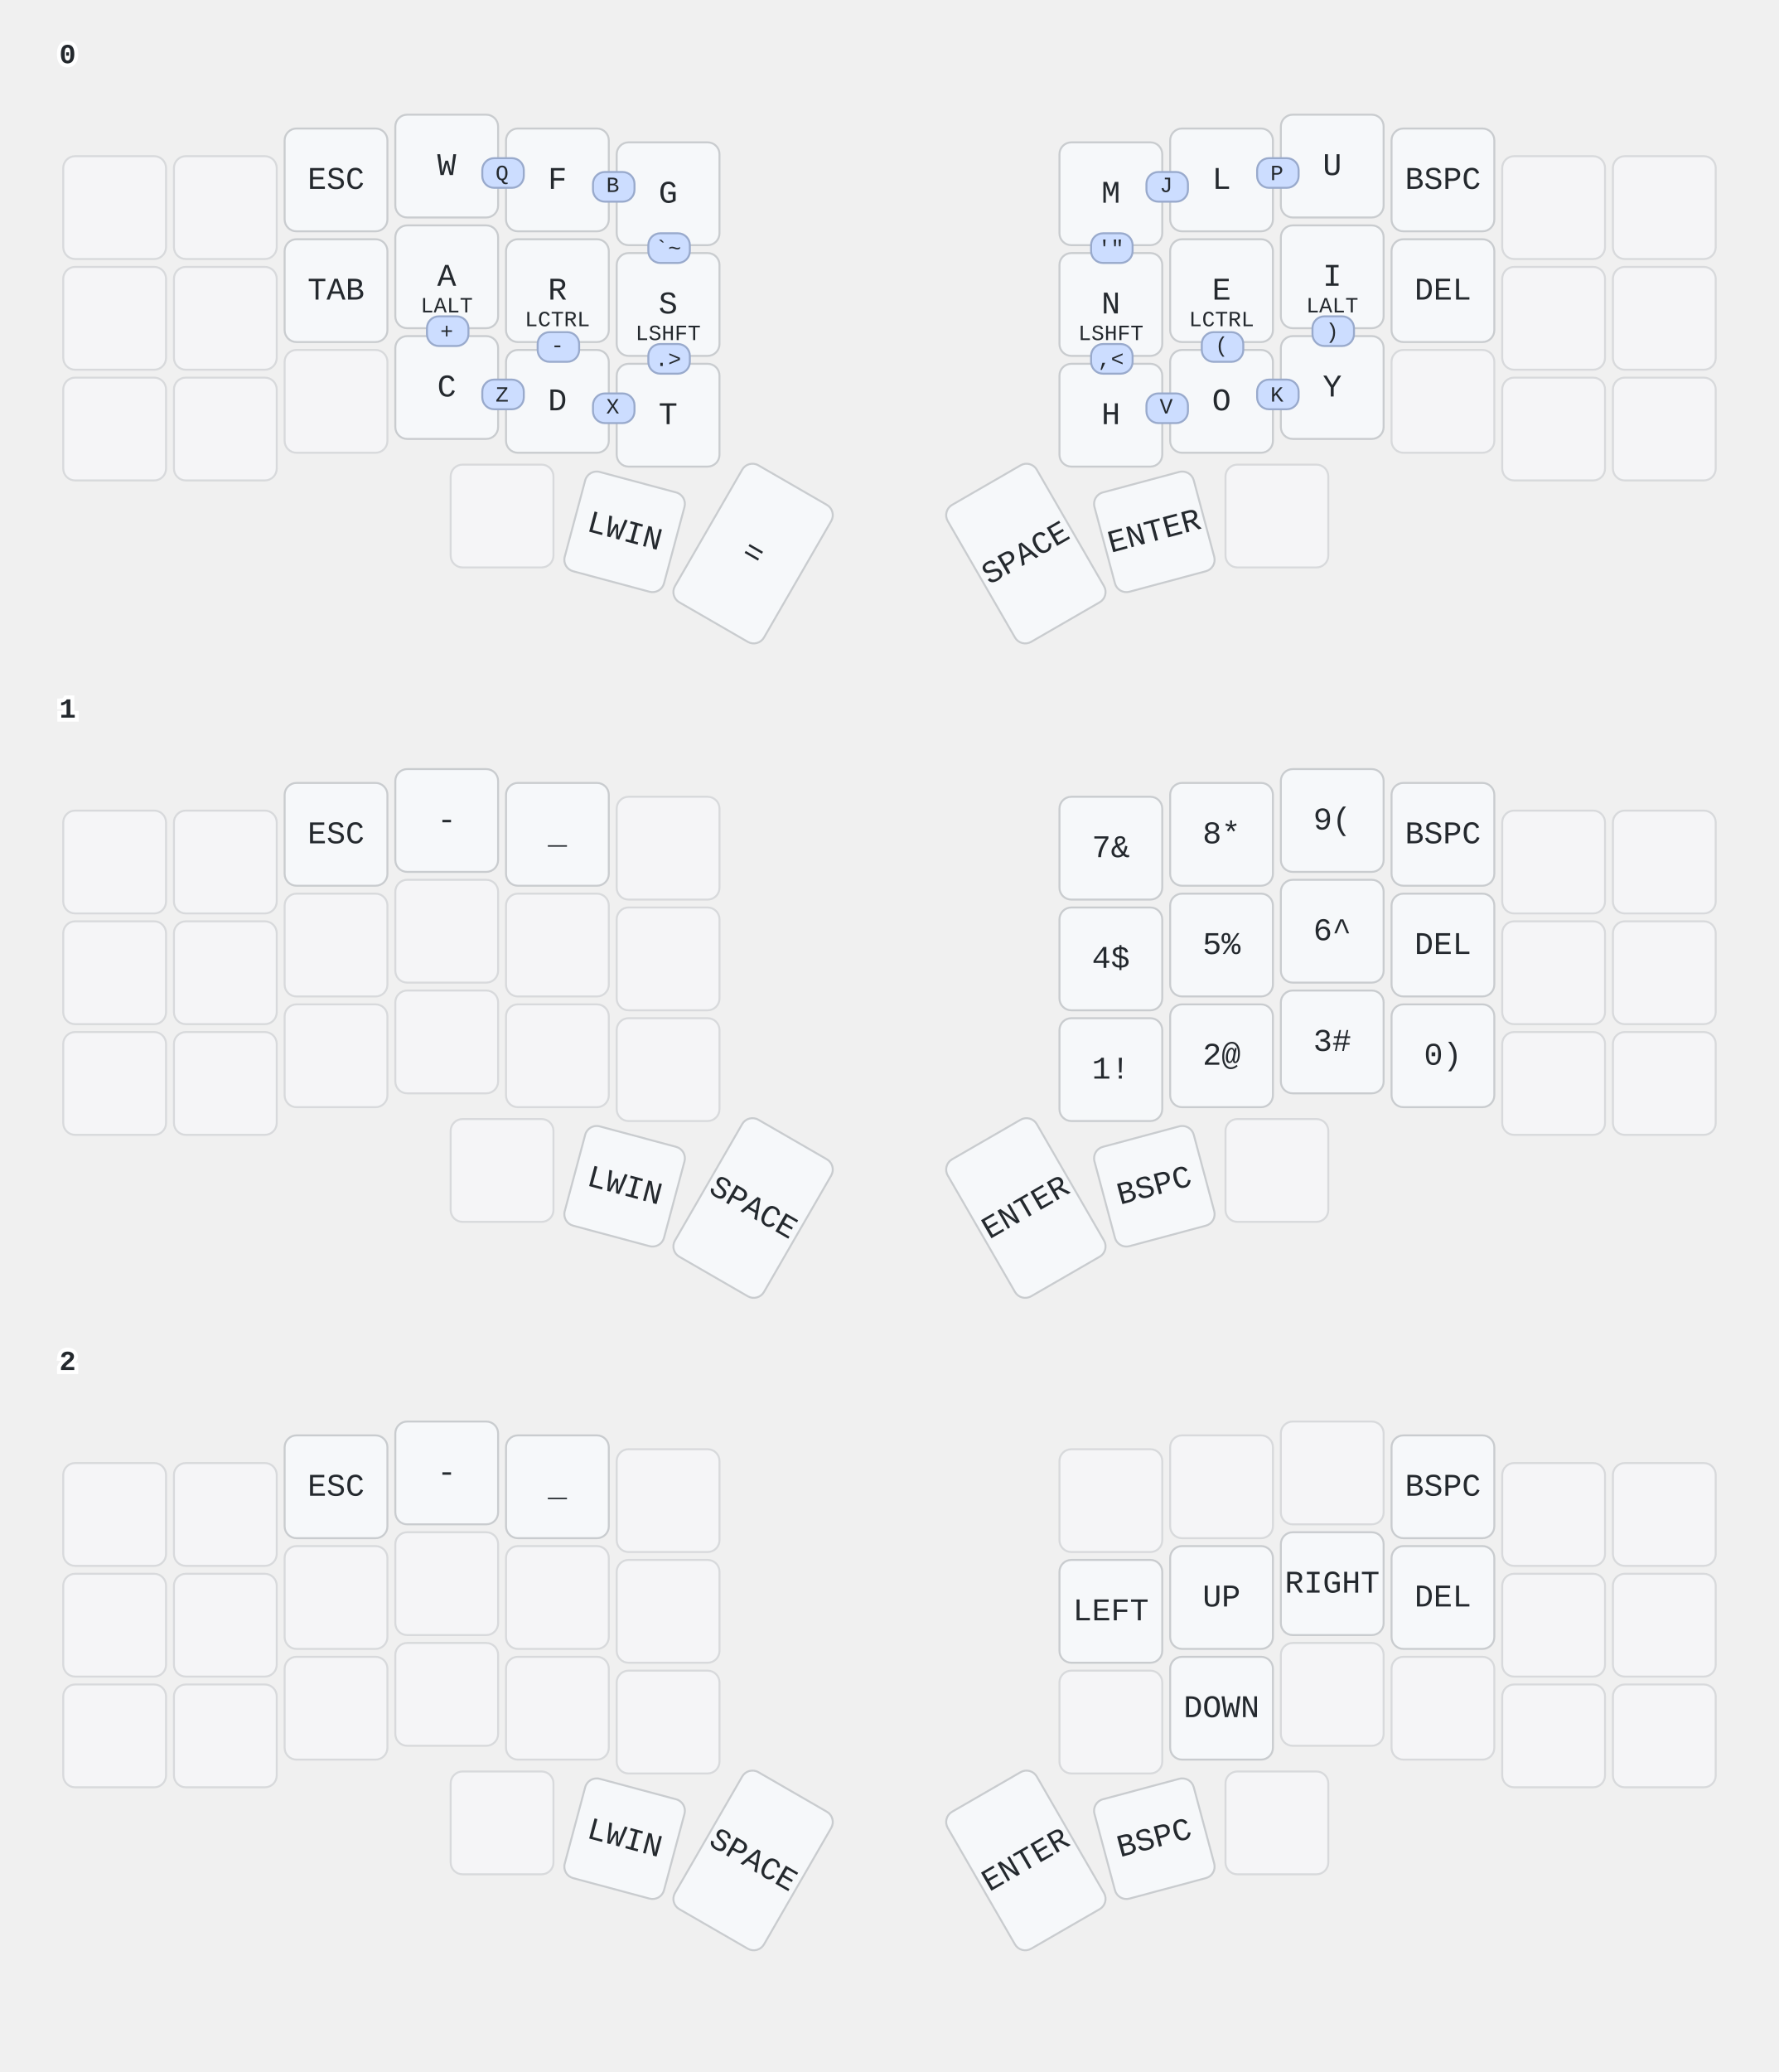
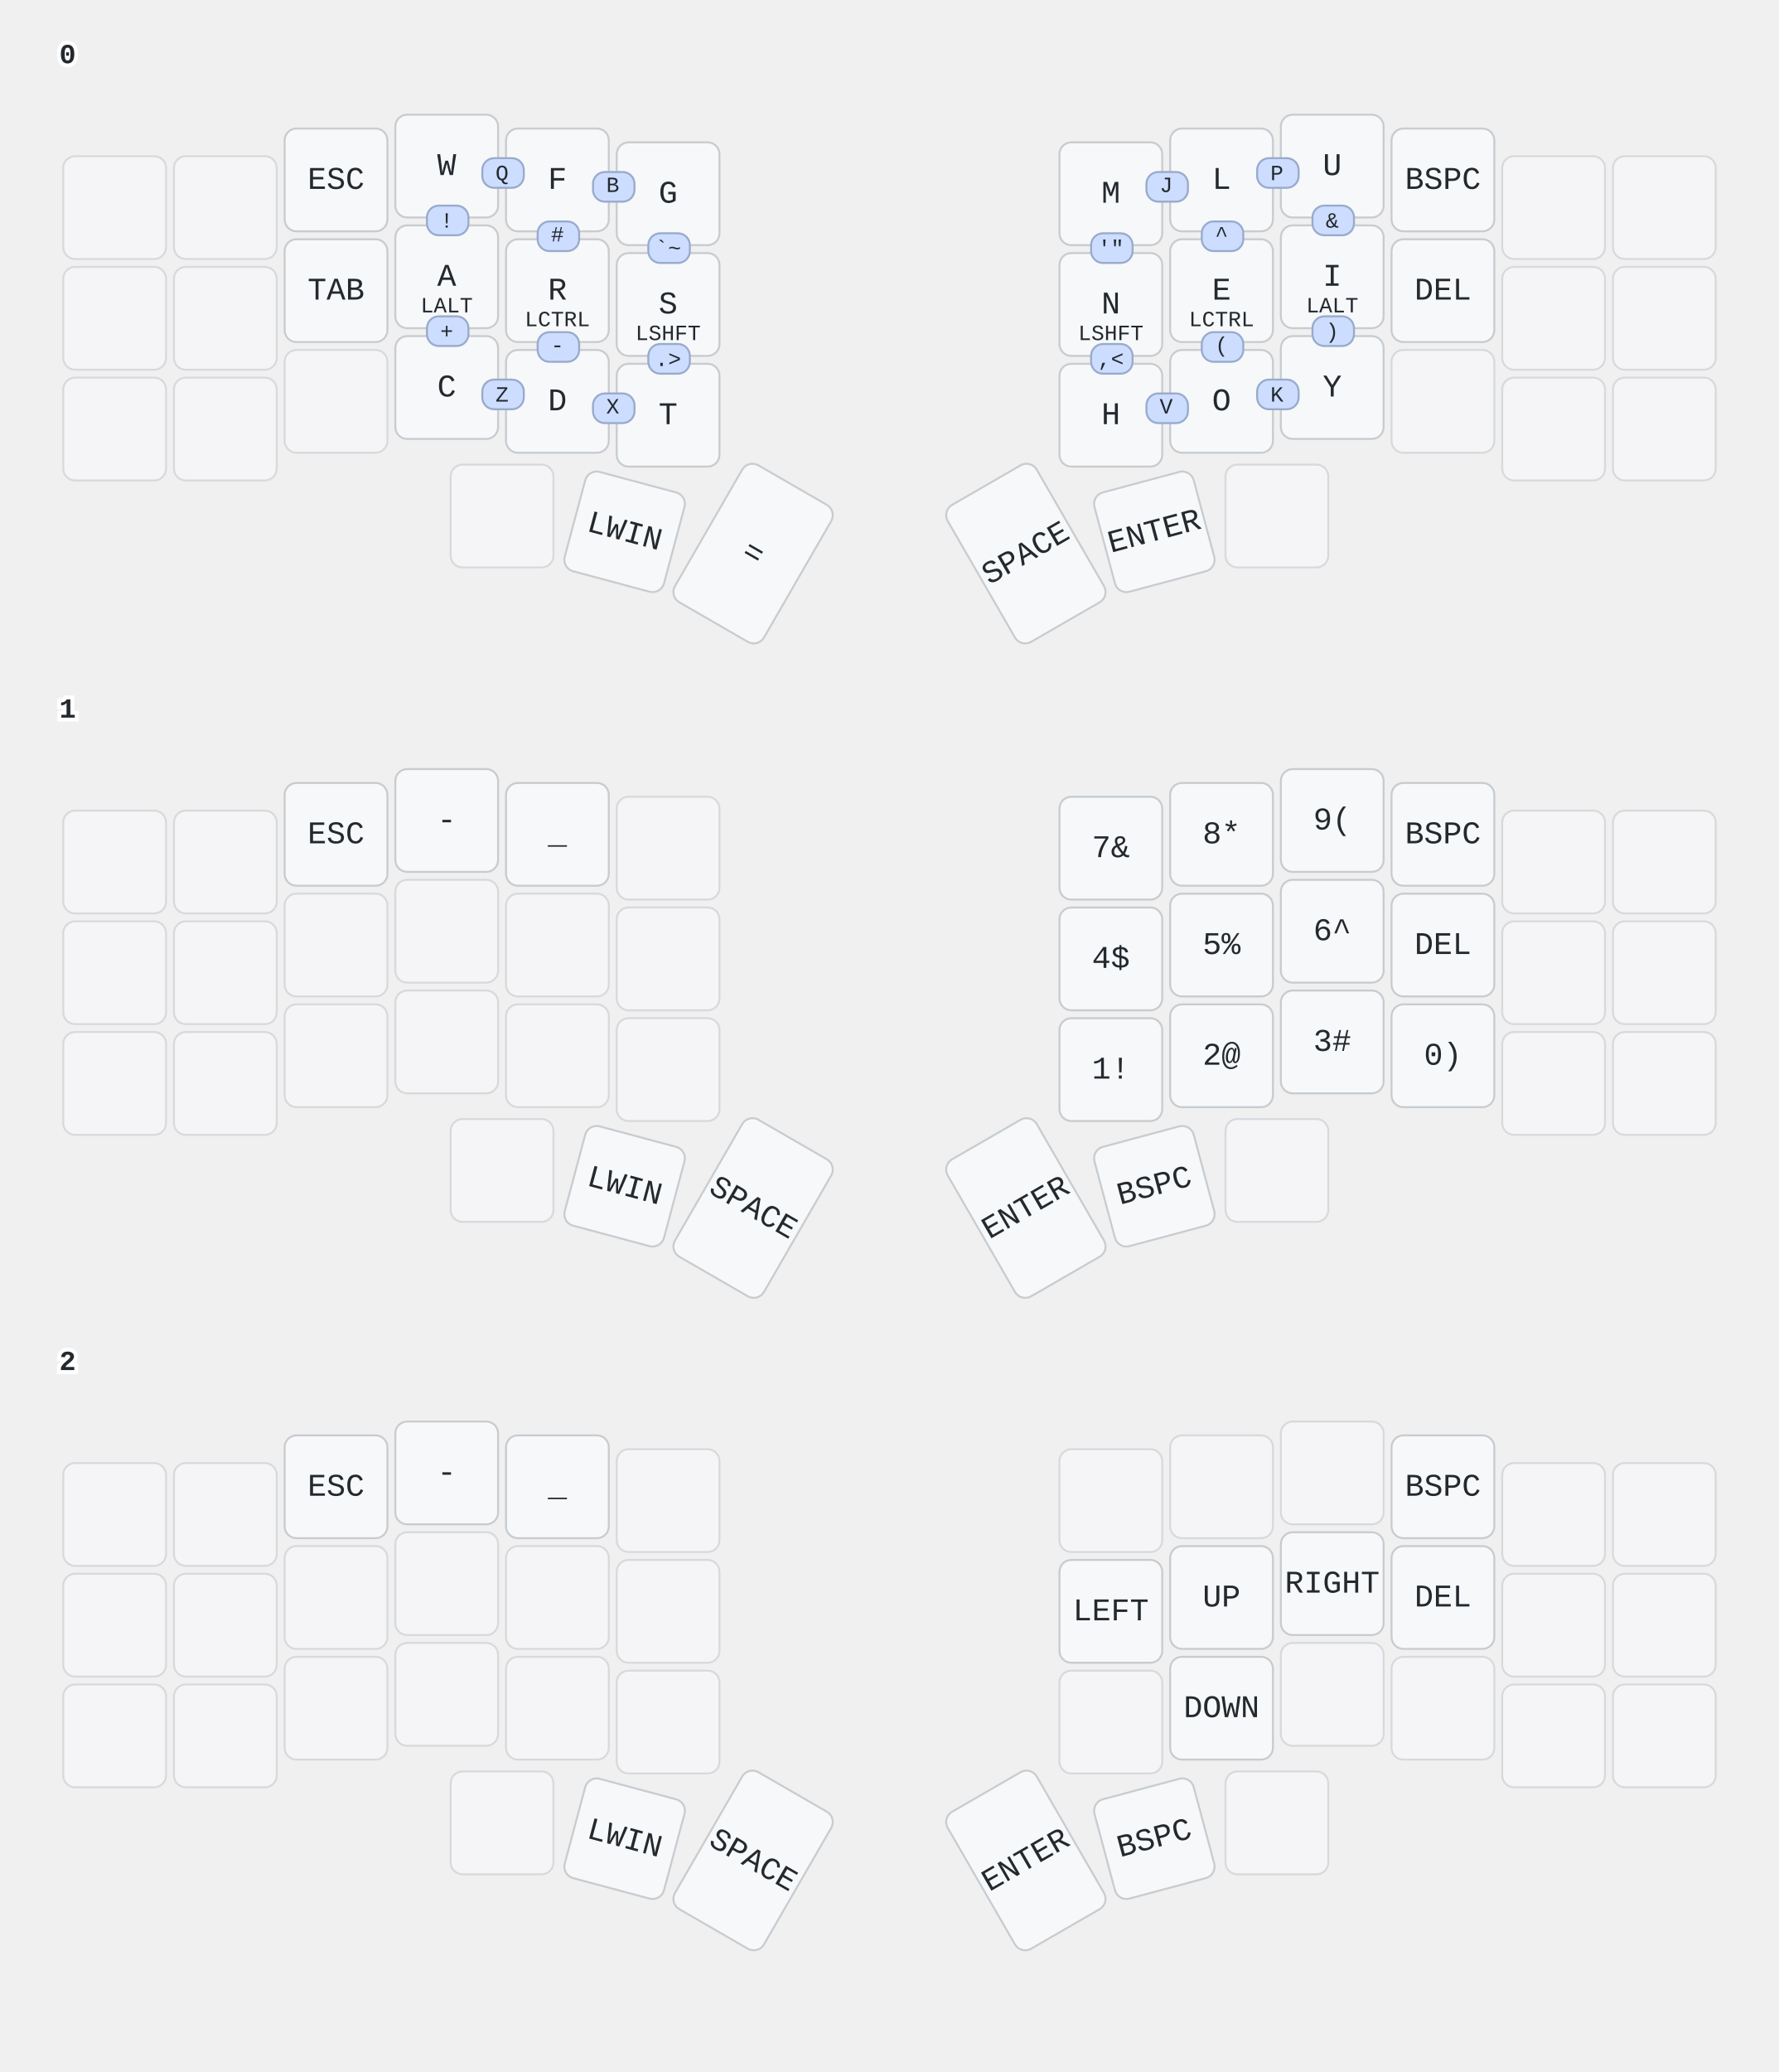
<svg xmlns="http://www.w3.org/2000/svg" xmlns:xlink="http://www.w3.org/1999/xlink" width="900" height="1048" viewBox="0 0 900 1048" class="keymap">
  <defs>/* start glyphs */
<svg id="mdi:chevron-down">
      <svg id="mdi-chevron-down" viewBox="0 0 24 24">
        <path d="M7.41,8.58L12,13.17L16.59,8.58L18,10L12,16L6,10L7.41,8.58Z" />
      </svg>
    </svg>
    <svg id="mdi:chevron-left">
      <svg id="mdi-chevron-left" viewBox="0 0 24 24">
        <path d="M15.41,16.58L10.83,12L15.41,7.41L14,6L8,12L14,18L15.41,16.58Z" />
      </svg>
    </svg>
    <svg id="mdi:chevron-right">
      <svg id="mdi-chevron-right" viewBox="0 0 24 24">
        <path d="M8.59,16.58L13.17,12L8.59,7.41L10,6L16,12L10,18L8.59,16.58Z" />
      </svg>
    </svg>
    <svg id="mdi:chevron-up">
      <svg id="mdi-chevron-up" viewBox="0 0 24 24">
        <path d="M7.41,15.41L12,10.83L16.59,15.41L18,14L12,8L6,14L7.41,15.41Z" />
      </svg>
    </svg>
  </defs>/* end glyphs */
<style>/* inherit to force styles through use tags */
svg path {
    fill: inherit;
}

/* font and background color specifications */
svg.keymap {
    font-family: SFMono-Regular,Consolas,Liberation Mono,Menlo,monospace;
    font-size: 14px;
    font-kerning: normal;
    text-rendering: optimizeLegibility;
    fill: #24292e;
}

/* default key styling */
rect.key {
    fill: #f6f8fa;
}

rect.key, rect.combo {
    stroke: #c9cccf;
    stroke-width: 1;
}

/* default key side styling, only used is draw_key_sides is set */
rect.side {
    filter: brightness(90%);
}

/* color accent for combo boxes */
rect.combo, rect.combo-separate {
    fill: #cdf;
}

/* color accent for held keys */
rect.held, rect.combo.held {
    fill: #fdd;
}

/* color accent for ghost (optional) keys */
rect.ghost, rect.combo.ghost {
    stroke-dasharray: 4, 4;
    stroke-width: 2;
}

text {
    text-anchor: middle;
    dominant-baseline: middle;
}

/* styling for layer labels */
text.label {
    font-weight: bold;
    text-anchor: start;
    stroke: white;
    stroke-width: 4;
    paint-order: stroke;
}

/* styling for optional footer */
text.footer {
    text-anchor: end;
    dominant-baseline: auto;
    stroke: white;
    stroke-width: 4;
    paint-order: stroke;
}

/* styling for combo tap, and key hold/shifted label text */
text.combo, text.hold, text.shifted {
    font-size: 11px;
}

text.hold {
    text-anchor: middle;
    dominant-baseline: auto;
}

text.shifted {
    text-anchor: middle;
    dominant-baseline: hanging;
}

text.layer-activator {
    text-decoration: underline;
}

/* styling for hold/shifted label text in combo box */
text.combo.hold, text.combo.shifted {
    font-size: 8px;
}

/* lighter symbol for transparent keys */
text.trans {
    fill: #7b7e81;
}

/* styling for combo dendrons */
path.combo {
    stroke-width: 1;
    stroke: gray;
    fill: none;
}

/* Start Tabler Icons Cleanup */
/* cannot use height/width with glyphs */
.icon-tabler &gt; path {
    fill: inherit;
    stroke: inherit;
    stroke-width: 2;
}
/* hide tabler's default box */
.icon-tabler &gt; path[stroke="none"][fill="none"] {
    visibility: hidden;
}
/* End Tabler Icons Cleanup */

.none, .trans, .ghost {
  opacity: 0.8;
}

/* color accent for combo boxes */
rect.combo, rect.combo-separate {
    fill: #CCDDFF;
    stroke: #99AACC;
}

/* rect.held, rect.combo.held { */
.held {
  opacity: 1.0;
  filter: drop-shadow(0px 0px 6px #4FC0D0);  /* #7979EC); */
}

text.key.tap {
  font-size: 16px;
  /* font-weight: 900; */
}

text.hold, text.shifted {
  /* font-size: 9px; */
  font-weight: normal;
}

text.combo {
  /* font-size: 11px; */
  /* font-weight: bold;j */
}
</style>
  <g transform="translate(30, 0)" class="layer-0">
    <text x="0" y="28" class="label" id="x_x">0</text>
    <g transform="translate(0, 56)">
      <g transform="translate(28, 49)" class="key none keypos-0">
        <rect rx="6" ry="6" x="-26" y="-26" width="52" height="52" class="key none" />
      </g>
      <g transform="translate(84, 49)" class="key none keypos-1">
        <rect rx="6" ry="6" x="-26" y="-26" width="52" height="52" class="key none" />
      </g>
      <g transform="translate(140, 35)" class="key keypos-2">
        <rect rx="6" ry="6" x="-26" y="-26" width="52" height="52" class="key" />
        <text x="0" y="0" class="key tap">ESC</text>
      </g>
      <g transform="translate(196, 28)" class="key keypos-3">
        <rect rx="6" ry="6" x="-26" y="-26" width="52" height="52" class="key" />
        <text x="0" y="0" class="key tap">W</text>
      </g>
      <g transform="translate(252, 35)" class="key keypos-4">
        <rect rx="6" ry="6" x="-26" y="-26" width="52" height="52" class="key" />
        <text x="0" y="0" class="key tap">F</text>
      </g>
      <g transform="translate(308, 42)" class="key keypos-5">
        <rect rx="6" ry="6" x="-26" y="-26" width="52" height="52" class="key" />
        <text x="0" y="0" class="key tap">G</text>
      </g>
      <g transform="translate(532, 42)" class="key keypos-6">
        <rect rx="6" ry="6" x="-26" y="-26" width="52" height="52" class="key" />
        <text x="0" y="0" class="key tap">M</text>
      </g>
      <g transform="translate(588, 35)" class="key keypos-7">
        <rect rx="6" ry="6" x="-26" y="-26" width="52" height="52" class="key" />
        <text x="0" y="0" class="key tap">L</text>
      </g>
      <g transform="translate(644, 28)" class="key keypos-8">
        <rect rx="6" ry="6" x="-26" y="-26" width="52" height="52" class="key" />
        <text x="0" y="0" class="key tap">U</text>
      </g>
      <g transform="translate(700, 35)" class="key keypos-9">
        <rect rx="6" ry="6" x="-26" y="-26" width="52" height="52" class="key" />
        <text x="0" y="0" class="key tap">BSPC</text>
      </g>
      <g transform="translate(756, 49)" class="key none keypos-10">
        <rect rx="6" ry="6" x="-26" y="-26" width="52" height="52" class="key none" />
      </g>
      <g transform="translate(812, 49)" class="key none keypos-11">
        <rect rx="6" ry="6" x="-26" y="-26" width="52" height="52" class="key none" />
      </g>
      <g transform="translate(28, 105)" class="key none keypos-12">
        <rect rx="6" ry="6" x="-26" y="-26" width="52" height="52" class="key none" />
      </g>
      <g transform="translate(84, 105)" class="key none keypos-13">
        <rect rx="6" ry="6" x="-26" y="-26" width="52" height="52" class="key none" />
      </g>
      <g transform="translate(140, 91)" class="key keypos-14">
        <rect rx="6" ry="6" x="-26" y="-26" width="52" height="52" class="key" />
        <text x="0" y="0" class="key tap">TAB</text>
      </g>
      <g transform="translate(196, 84)" class="key keypos-15">
        <rect rx="6" ry="6" x="-26" y="-26" width="52" height="52" class="key" />
        <text x="0" y="0" class="key tap">A</text>
        <text x="0" y="18" class="key hold">LALT</text>
      </g>
      <g transform="translate(252, 91)" class="key keypos-16">
        <rect rx="6" ry="6" x="-26" y="-26" width="52" height="52" class="key" />
        <text x="0" y="0" class="key tap">R</text>
        <text x="0" y="18" class="key hold">LCTRL</text>
      </g>
      <g transform="translate(308, 98)" class="key keypos-17">
        <rect rx="6" ry="6" x="-26" y="-26" width="52" height="52" class="key" />
        <text x="0" y="0" class="key tap">S</text>
        <text x="0" y="18" class="key hold">LSHFT</text>
      </g>
      <g transform="translate(532, 98)" class="key keypos-18">
        <rect rx="6" ry="6" x="-26" y="-26" width="52" height="52" class="key" />
        <text x="0" y="0" class="key tap">N</text>
        <text x="0" y="18" class="key hold">LSHFT</text>
      </g>
      <g transform="translate(588, 91)" class="key keypos-19">
        <rect rx="6" ry="6" x="-26" y="-26" width="52" height="52" class="key" />
        <text x="0" y="0" class="key tap">E</text>
        <text x="0" y="18" class="key hold">LCTRL</text>
      </g>
      <g transform="translate(644, 84)" class="key keypos-20">
        <rect rx="6" ry="6" x="-26" y="-26" width="52" height="52" class="key" />
        <text x="0" y="0" class="key tap">I</text>
        <text x="0" y="18" class="key hold">LALT</text>
      </g>
      <g transform="translate(700, 91)" class="key keypos-21">
        <rect rx="6" ry="6" x="-26" y="-26" width="52" height="52" class="key" />
        <text x="0" y="0" class="key tap">DEL</text>
      </g>
      <g transform="translate(756, 105)" class="key none keypos-22">
        <rect rx="6" ry="6" x="-26" y="-26" width="52" height="52" class="key none" />
      </g>
      <g transform="translate(812, 105)" class="key none keypos-23">
        <rect rx="6" ry="6" x="-26" y="-26" width="52" height="52" class="key none" />
      </g>
      <g transform="translate(28, 161)" class="key none keypos-24">
        <rect rx="6" ry="6" x="-26" y="-26" width="52" height="52" class="key none" />
      </g>
      <g transform="translate(84, 161)" class="key none keypos-25">
        <rect rx="6" ry="6" x="-26" y="-26" width="52" height="52" class="key none" />
      </g>
      <g transform="translate(140, 147)" class="key none keypos-26">
        <rect rx="6" ry="6" x="-26" y="-26" width="52" height="52" class="key none" />
      </g>
      <g transform="translate(196, 140)" class="key keypos-27">
        <rect rx="6" ry="6" x="-26" y="-26" width="52" height="52" class="key" />
        <text x="0" y="0" class="key tap">C</text>
      </g>
      <g transform="translate(252, 147)" class="key keypos-28">
        <rect rx="6" ry="6" x="-26" y="-26" width="52" height="52" class="key" />
        <text x="0" y="0" class="key tap">D</text>
      </g>
      <g transform="translate(308, 154)" class="key keypos-29">
        <rect rx="6" ry="6" x="-26" y="-26" width="52" height="52" class="key" />
        <text x="0" y="0" class="key tap">T</text>
      </g>
      <g transform="translate(532, 154)" class="key keypos-30">
        <rect rx="6" ry="6" x="-26" y="-26" width="52" height="52" class="key" />
        <text x="0" y="0" class="key tap">H</text>
      </g>
      <g transform="translate(588, 147)" class="key keypos-31">
        <rect rx="6" ry="6" x="-26" y="-26" width="52" height="52" class="key" />
        <text x="0" y="0" class="key tap">O</text>
      </g>
      <g transform="translate(644, 140)" class="key keypos-32">
        <rect rx="6" ry="6" x="-26" y="-26" width="52" height="52" class="key" />
        <text x="0" y="0" class="key tap">Y</text>
      </g>
      <g transform="translate(700, 147)" class="key none keypos-33">
        <rect rx="6" ry="6" x="-26" y="-26" width="52" height="52" class="key none" />
      </g>
      <g transform="translate(756, 161)" class="key none keypos-34">
        <rect rx="6" ry="6" x="-26" y="-26" width="52" height="52" class="key none" />
      </g>
      <g transform="translate(812, 161)" class="key none keypos-35">
        <rect rx="6" ry="6" x="-26" y="-26" width="52" height="52" class="key none" />
      </g>
      <g transform="translate(224, 205)" class="key none keypos-36">
        <rect rx="6" ry="6" x="-26" y="-26" width="52" height="52" class="key none" />
      </g>
      <g transform="translate(286, 213) rotate(15.0)" class="key keypos-37">
        <rect rx="6" ry="6" x="-26" y="-26" width="52" height="52" class="key" />
        <text x="0" y="0" class="key tap">LWIN</text>
      </g>
      <g transform="translate(351, 224) rotate(30.0)" class="key keypos-38">
        <rect rx="6" ry="6" x="-26" y="-40" width="52" height="80" class="key" />
        <text x="0" y="0" class="key tap">=</text>
      </g>
      <g transform="translate(489, 224) rotate(-30.0)" class="key keypos-39">
        <rect rx="6" ry="6" x="-26" y="-40" width="52" height="80" class="key" />
        <text x="0" y="0" class="key tap">SPACE</text>
      </g>
      <g transform="translate(554, 213) rotate(-15.0)" class="key keypos-40">
        <rect rx="6" ry="6" x="-26" y="-26" width="52" height="52" class="key" />
        <text x="0" y="0" class="key tap">ENTER</text>
      </g>
      <g transform="translate(616, 205)" class="key none keypos-41">
        <rect rx="6" ry="6" x="-26" y="-26" width="52" height="52" class="key none" />
      </g>
      <g class="combo combopos-0">
        <rect rx="6" ry="6" x="214" y="24" width="21" height="15" class="combo" />
        <text x="224" y="32" class="combo tap">Q</text>
      </g>
      <g class="combo combopos-1">
        <rect rx="6" ry="6" x="270" y="31" width="21" height="15" class="combo" />
        <text x="280" y="38" class="combo tap">B</text>
      </g>
      <g class="combo combopos-2">
        <rect rx="6" ry="6" x="214" y="136" width="21" height="15" class="combo" />
        <text x="224" y="144" class="combo tap">Z</text>
      </g>
      <g class="combo combopos-3">
        <rect rx="6" ry="6" x="270" y="143" width="21" height="15" class="combo" />
        <text x="280" y="150" class="combo tap">X</text>
      </g>
      <g class="combo combopos-4">
        <rect rx="6" ry="6" x="550" y="31" width="21" height="15" class="combo" />
        <text x="560" y="38" class="combo tap">J</text>
      </g>
      <g class="combo combopos-5">
        <rect rx="6" ry="6" x="606" y="24" width="21" height="15" class="combo" />
        <text x="616" y="32" class="combo tap">P</text>
      </g>
      <g class="combo combopos-6">
        <rect rx="6" ry="6" x="550" y="143" width="21" height="15" class="combo" />
        <text x="560" y="150" class="combo tap">V</text>
      </g>
      <g class="combo combopos-7">
        <rect rx="6" ry="6" x="606" y="136" width="21" height="15" class="combo" />
        <text x="616" y="144" class="combo tap">K</text>
      </g>
      <g class="combo combopos-8">
        <rect rx="6" ry="6" x="298" y="62" width="21" height="15" class="combo" />
        <text x="308" y="70" class="combo tap">`~</text>
      </g>
      <g class="combo combopos-9">
        <rect rx="6" ry="6" x="522" y="62" width="21" height="15" class="combo" />
        <text x="532" y="70" class="combo tap">'"</text>
      </g>
      <g class="combo combopos-10">
        <rect rx="6" ry="6" x="298" y="118" width="21" height="15" class="combo" />
        <text x="308" y="126" class="combo tap">.&gt;</text>
      </g>
      <g class="combo combopos-11">
        <rect rx="6" ry="6" x="522" y="118" width="21" height="15" class="combo" />
        <text x="532" y="126" class="combo tap">,&lt;</text>
      </g>
      <g class="combo combopos-12">
        <rect rx="6" ry="6" x="578" y="112" width="21" height="15" class="combo" />
        <text x="588" y="119" class="combo tap">(</text>
      </g>
      <g class="combo combopos-13">
        <rect rx="6" ry="6" x="634" y="104" width="21" height="15" class="combo" />
        <text x="644" y="112" class="combo tap">)</text>
      </g>
      <g class="combo combopos-14">
        <rect rx="6" ry="6" x="186" y="104" width="21" height="15" class="combo" />
        <text x="196" y="112" class="combo tap">+</text>
      </g>
      <g class="combo combopos-15">
        <rect rx="6" ry="6" x="242" y="112" width="21" height="15" class="combo" />
        <text x="252" y="119" class="combo tap">-</text>
      </g>
+       <g class="combo combopos-16">
+         <rect rx="6" ry="6" x="186" y="48" width="21" height="15" class="combo" />
+         <text x="196" y="56" class="combo tap">!</text>
+       </g>
+       <g class="combo combopos-17">
+         <rect rx="6" ry="6" x="242" y="56" width="21" height="15" class="combo" />
+         <text x="252" y="63" class="combo tap">#</text>
+       </g>
+       <g class="combo combopos-18">
+         <rect rx="6" ry="6" x="578" y="56" width="21" height="15" class="combo" />
+         <text x="588" y="63" class="combo tap">^</text>
+       </g>
+       <g class="combo combopos-19">
+         <rect rx="6" ry="6" x="634" y="48" width="21" height="15" class="combo" />
+         <text x="644" y="56" class="combo tap">&amp;</text>
+       </g>
    </g>
  </g>
  <g transform="translate(30, 331)" class="layer-1">
    <text x="0" y="28" class="label" id="x_x">1</text>
    <g transform="translate(0, 56)">
      <g transform="translate(28, 49)" class="key none keypos-0">
        <rect rx="6" ry="6" x="-26" y="-26" width="52" height="52" class="key none" />
      </g>
      <g transform="translate(84, 49)" class="key none keypos-1">
        <rect rx="6" ry="6" x="-26" y="-26" width="52" height="52" class="key none" />
      </g>
      <g transform="translate(140, 35)" class="key keypos-2">
        <rect rx="6" ry="6" x="-26" y="-26" width="52" height="52" class="key" />
        <text x="0" y="0" class="key tap">ESC</text>
      </g>
      <g transform="translate(196, 28)" class="key keypos-3">
        <rect rx="6" ry="6" x="-26" y="-26" width="52" height="52" class="key" />
        <text x="0" y="0" class="key tap">-</text>
      </g>
      <g transform="translate(252, 35)" class="key keypos-4">
        <rect rx="6" ry="6" x="-26" y="-26" width="52" height="52" class="key" />
        <text x="0" y="0" class="key tap">_</text>
      </g>
      <g transform="translate(308, 42)" class="key none keypos-5">
        <rect rx="6" ry="6" x="-26" y="-26" width="52" height="52" class="key none" />
      </g>
      <g transform="translate(532, 42)" class="key keypos-6">
        <rect rx="6" ry="6" x="-26" y="-26" width="52" height="52" class="key" />
        <text x="0" y="0" class="key tap">7&amp;</text>
      </g>
      <g transform="translate(588, 35)" class="key keypos-7">
        <rect rx="6" ry="6" x="-26" y="-26" width="52" height="52" class="key" />
        <text x="0" y="0" class="key tap">8*</text>
      </g>
      <g transform="translate(644, 28)" class="key keypos-8">
        <rect rx="6" ry="6" x="-26" y="-26" width="52" height="52" class="key" />
        <text x="0" y="0" class="key tap">9(</text>
      </g>
      <g transform="translate(700, 35)" class="key keypos-9">
        <rect rx="6" ry="6" x="-26" y="-26" width="52" height="52" class="key" />
        <text x="0" y="0" class="key tap">BSPC</text>
      </g>
      <g transform="translate(756, 49)" class="key none keypos-10">
        <rect rx="6" ry="6" x="-26" y="-26" width="52" height="52" class="key none" />
      </g>
      <g transform="translate(812, 49)" class="key none keypos-11">
        <rect rx="6" ry="6" x="-26" y="-26" width="52" height="52" class="key none" />
      </g>
      <g transform="translate(28, 105)" class="key none keypos-12">
        <rect rx="6" ry="6" x="-26" y="-26" width="52" height="52" class="key none" />
      </g>
      <g transform="translate(84, 105)" class="key none keypos-13">
        <rect rx="6" ry="6" x="-26" y="-26" width="52" height="52" class="key none" />
      </g>
      <g transform="translate(140, 91)" class="key none keypos-14">
        <rect rx="6" ry="6" x="-26" y="-26" width="52" height="52" class="key none" />
      </g>
      <g transform="translate(196, 84)" class="key none keypos-15">
        <rect rx="6" ry="6" x="-26" y="-26" width="52" height="52" class="key none" />
      </g>
      <g transform="translate(252, 91)" class="key none keypos-16">
        <rect rx="6" ry="6" x="-26" y="-26" width="52" height="52" class="key none" />
      </g>
      <g transform="translate(308, 98)" class="key none keypos-17">
        <rect rx="6" ry="6" x="-26" y="-26" width="52" height="52" class="key none" />
      </g>
      <g transform="translate(532, 98)" class="key keypos-18">
        <rect rx="6" ry="6" x="-26" y="-26" width="52" height="52" class="key" />
        <text x="0" y="0" class="key tap">4$</text>
      </g>
      <g transform="translate(588, 91)" class="key keypos-19">
        <rect rx="6" ry="6" x="-26" y="-26" width="52" height="52" class="key" />
        <text x="0" y="0" class="key tap">5%</text>
      </g>
      <g transform="translate(644, 84)" class="key keypos-20">
        <rect rx="6" ry="6" x="-26" y="-26" width="52" height="52" class="key" />
        <text x="0" y="0" class="key tap">6^</text>
      </g>
      <g transform="translate(700, 91)" class="key keypos-21">
        <rect rx="6" ry="6" x="-26" y="-26" width="52" height="52" class="key" />
        <text x="0" y="0" class="key tap">DEL</text>
      </g>
      <g transform="translate(756, 105)" class="key none keypos-22">
        <rect rx="6" ry="6" x="-26" y="-26" width="52" height="52" class="key none" />
      </g>
      <g transform="translate(812, 105)" class="key none keypos-23">
        <rect rx="6" ry="6" x="-26" y="-26" width="52" height="52" class="key none" />
      </g>
      <g transform="translate(28, 161)" class="key none keypos-24">
        <rect rx="6" ry="6" x="-26" y="-26" width="52" height="52" class="key none" />
      </g>
      <g transform="translate(84, 161)" class="key none keypos-25">
        <rect rx="6" ry="6" x="-26" y="-26" width="52" height="52" class="key none" />
      </g>
      <g transform="translate(140, 147)" class="key none keypos-26">
        <rect rx="6" ry="6" x="-26" y="-26" width="52" height="52" class="key none" />
      </g>
      <g transform="translate(196, 140)" class="key none keypos-27">
        <rect rx="6" ry="6" x="-26" y="-26" width="52" height="52" class="key none" />
      </g>
      <g transform="translate(252, 147)" class="key none keypos-28">
        <rect rx="6" ry="6" x="-26" y="-26" width="52" height="52" class="key none" />
      </g>
      <g transform="translate(308, 154)" class="key none keypos-29">
        <rect rx="6" ry="6" x="-26" y="-26" width="52" height="52" class="key none" />
      </g>
      <g transform="translate(532, 154)" class="key keypos-30">
        <rect rx="6" ry="6" x="-26" y="-26" width="52" height="52" class="key" />
        <text x="0" y="0" class="key tap">1!</text>
      </g>
      <g transform="translate(588, 147)" class="key keypos-31">
        <rect rx="6" ry="6" x="-26" y="-26" width="52" height="52" class="key" />
        <text x="0" y="0" class="key tap">2@</text>
      </g>
      <g transform="translate(644, 140)" class="key keypos-32">
        <rect rx="6" ry="6" x="-26" y="-26" width="52" height="52" class="key" />
        <text x="0" y="0" class="key tap">3#</text>
      </g>
      <g transform="translate(700, 147)" class="key keypos-33">
        <rect rx="6" ry="6" x="-26" y="-26" width="52" height="52" class="key" />
        <text x="0" y="0" class="key tap">0)</text>
      </g>
      <g transform="translate(756, 161)" class="key none keypos-34">
        <rect rx="6" ry="6" x="-26" y="-26" width="52" height="52" class="key none" />
      </g>
      <g transform="translate(812, 161)" class="key none keypos-35">
        <rect rx="6" ry="6" x="-26" y="-26" width="52" height="52" class="key none" />
      </g>
      <g transform="translate(224, 205)" class="key none keypos-36">
        <rect rx="6" ry="6" x="-26" y="-26" width="52" height="52" class="key none" />
      </g>
      <g transform="translate(286, 213) rotate(15.0)" class="key keypos-37">
        <rect rx="6" ry="6" x="-26" y="-26" width="52" height="52" class="key" />
        <text x="0" y="0" class="key tap">LWIN</text>
      </g>
      <g transform="translate(351, 224) rotate(30.0)" class="key keypos-38">
        <rect rx="6" ry="6" x="-26" y="-40" width="52" height="80" class="key" />
        <text x="0" y="0" class="key tap">SPACE</text>
      </g>
      <g transform="translate(489, 224) rotate(-30.0)" class="key keypos-39">
        <rect rx="6" ry="6" x="-26" y="-40" width="52" height="80" class="key" />
        <text x="0" y="0" class="key tap">ENTER</text>
      </g>
      <g transform="translate(554, 213) rotate(-15.0)" class="key keypos-40">
        <rect rx="6" ry="6" x="-26" y="-26" width="52" height="52" class="key" />
        <text x="0" y="0" class="key tap">BSPC</text>
      </g>
      <g transform="translate(616, 205)" class="key none keypos-41">
        <rect rx="6" ry="6" x="-26" y="-26" width="52" height="52" class="key none" />
      </g>
    </g>
  </g>
  <g transform="translate(30, 661)" class="layer-2">
    <text x="0" y="28" class="label" id="x_x">2</text>
    <g transform="translate(0, 56)">
      <g transform="translate(28, 49)" class="key none keypos-0">
        <rect rx="6" ry="6" x="-26" y="-26" width="52" height="52" class="key none" />
      </g>
      <g transform="translate(84, 49)" class="key none keypos-1">
        <rect rx="6" ry="6" x="-26" y="-26" width="52" height="52" class="key none" />
      </g>
      <g transform="translate(140, 35)" class="key keypos-2">
        <rect rx="6" ry="6" x="-26" y="-26" width="52" height="52" class="key" />
        <text x="0" y="0" class="key tap">ESC</text>
      </g>
      <g transform="translate(196, 28)" class="key keypos-3">
        <rect rx="6" ry="6" x="-26" y="-26" width="52" height="52" class="key" />
        <text x="0" y="0" class="key tap">-</text>
      </g>
      <g transform="translate(252, 35)" class="key keypos-4">
        <rect rx="6" ry="6" x="-26" y="-26" width="52" height="52" class="key" />
        <text x="0" y="0" class="key tap">_</text>
      </g>
      <g transform="translate(308, 42)" class="key none keypos-5">
        <rect rx="6" ry="6" x="-26" y="-26" width="52" height="52" class="key none" />
      </g>
      <g transform="translate(532, 42)" class="key none keypos-6">
        <rect rx="6" ry="6" x="-26" y="-26" width="52" height="52" class="key none" />
      </g>
      <g transform="translate(588, 35)" class="key none keypos-7">
        <rect rx="6" ry="6" x="-26" y="-26" width="52" height="52" class="key none" />
      </g>
      <g transform="translate(644, 28)" class="key none keypos-8">
        <rect rx="6" ry="6" x="-26" y="-26" width="52" height="52" class="key none" />
      </g>
      <g transform="translate(700, 35)" class="key keypos-9">
        <rect rx="6" ry="6" x="-26" y="-26" width="52" height="52" class="key" />
        <text x="0" y="0" class="key tap">BSPC</text>
      </g>
      <g transform="translate(756, 49)" class="key none keypos-10">
        <rect rx="6" ry="6" x="-26" y="-26" width="52" height="52" class="key none" />
      </g>
      <g transform="translate(812, 49)" class="key none keypos-11">
        <rect rx="6" ry="6" x="-26" y="-26" width="52" height="52" class="key none" />
      </g>
      <g transform="translate(28, 105)" class="key none keypos-12">
        <rect rx="6" ry="6" x="-26" y="-26" width="52" height="52" class="key none" />
      </g>
      <g transform="translate(84, 105)" class="key none keypos-13">
        <rect rx="6" ry="6" x="-26" y="-26" width="52" height="52" class="key none" />
      </g>
      <g transform="translate(140, 91)" class="key none keypos-14">
        <rect rx="6" ry="6" x="-26" y="-26" width="52" height="52" class="key none" />
      </g>
      <g transform="translate(196, 84)" class="key none keypos-15">
        <rect rx="6" ry="6" x="-26" y="-26" width="52" height="52" class="key none" />
      </g>
      <g transform="translate(252, 91)" class="key none keypos-16">
        <rect rx="6" ry="6" x="-26" y="-26" width="52" height="52" class="key none" />
      </g>
      <g transform="translate(308, 98)" class="key none keypos-17">
        <rect rx="6" ry="6" x="-26" y="-26" width="52" height="52" class="key none" />
      </g>
      <g transform="translate(532, 98)" class="key keypos-18">
        <rect rx="6" ry="6" x="-26" y="-26" width="52" height="52" class="key" />
        <text x="0" y="0" class="key tap">LEFT</text>
        <use href="#mdi:chevron-left" xlink:href="#mdi:chevron-left" x="-6" y="6" height="12" width="12.0" class="key hold glyph mdi:chevron-left" />
      </g>
      <g transform="translate(588, 91)" class="key keypos-19">
        <rect rx="6" ry="6" x="-26" y="-26" width="52" height="52" class="key" />
        <text x="0" y="0" class="key tap">UP</text>
        <use href="#mdi:chevron-up" xlink:href="#mdi:chevron-up" x="-6" y="6" height="12" width="12.0" class="key hold glyph mdi:chevron-up" />
      </g>
      <g transform="translate(644, 84)" class="key keypos-20">
        <rect rx="6" ry="6" x="-26" y="-26" width="52" height="52" class="key" />
        <text x="0" y="0" class="key tap">RIGHT</text>
        <use href="#mdi:chevron-right" xlink:href="#mdi:chevron-right" x="-6" y="6" height="12" width="12.0" class="key hold glyph mdi:chevron-right" />
      </g>
      <g transform="translate(700, 91)" class="key keypos-21">
        <rect rx="6" ry="6" x="-26" y="-26" width="52" height="52" class="key" />
        <text x="0" y="0" class="key tap">DEL</text>
      </g>
      <g transform="translate(756, 105)" class="key none keypos-22">
        <rect rx="6" ry="6" x="-26" y="-26" width="52" height="52" class="key none" />
      </g>
      <g transform="translate(812, 105)" class="key none keypos-23">
        <rect rx="6" ry="6" x="-26" y="-26" width="52" height="52" class="key none" />
      </g>
      <g transform="translate(28, 161)" class="key none keypos-24">
        <rect rx="6" ry="6" x="-26" y="-26" width="52" height="52" class="key none" />
      </g>
      <g transform="translate(84, 161)" class="key none keypos-25">
        <rect rx="6" ry="6" x="-26" y="-26" width="52" height="52" class="key none" />
      </g>
      <g transform="translate(140, 147)" class="key none keypos-26">
        <rect rx="6" ry="6" x="-26" y="-26" width="52" height="52" class="key none" />
      </g>
      <g transform="translate(196, 140)" class="key none keypos-27">
        <rect rx="6" ry="6" x="-26" y="-26" width="52" height="52" class="key none" />
      </g>
      <g transform="translate(252, 147)" class="key none keypos-28">
        <rect rx="6" ry="6" x="-26" y="-26" width="52" height="52" class="key none" />
      </g>
      <g transform="translate(308, 154)" class="key none keypos-29">
        <rect rx="6" ry="6" x="-26" y="-26" width="52" height="52" class="key none" />
      </g>
      <g transform="translate(532, 154)" class="key none keypos-30">
        <rect rx="6" ry="6" x="-26" y="-26" width="52" height="52" class="key none" />
      </g>
      <g transform="translate(588, 147)" class="key keypos-31">
        <rect rx="6" ry="6" x="-26" y="-26" width="52" height="52" class="key" />
        <text x="0" y="0" class="key tap">DOWN</text>
        <use href="#mdi:chevron-down" xlink:href="#mdi:chevron-down" x="-6" y="6" height="12" width="12.0" class="key hold glyph mdi:chevron-down" />
      </g>
      <g transform="translate(644, 140)" class="key none keypos-32">
        <rect rx="6" ry="6" x="-26" y="-26" width="52" height="52" class="key none" />
      </g>
      <g transform="translate(700, 147)" class="key none keypos-33">
        <rect rx="6" ry="6" x="-26" y="-26" width="52" height="52" class="key none" />
      </g>
      <g transform="translate(756, 161)" class="key none keypos-34">
        <rect rx="6" ry="6" x="-26" y="-26" width="52" height="52" class="key none" />
      </g>
      <g transform="translate(812, 161)" class="key none keypos-35">
        <rect rx="6" ry="6" x="-26" y="-26" width="52" height="52" class="key none" />
      </g>
      <g transform="translate(224, 205)" class="key none keypos-36">
        <rect rx="6" ry="6" x="-26" y="-26" width="52" height="52" class="key none" />
      </g>
      <g transform="translate(286, 213) rotate(15.0)" class="key keypos-37">
        <rect rx="6" ry="6" x="-26" y="-26" width="52" height="52" class="key" />
        <text x="0" y="0" class="key tap">LWIN</text>
      </g>
      <g transform="translate(351, 224) rotate(30.0)" class="key keypos-38">
        <rect rx="6" ry="6" x="-26" y="-40" width="52" height="80" class="key" />
        <text x="0" y="0" class="key tap">SPACE</text>
      </g>
      <g transform="translate(489, 224) rotate(-30.0)" class="key keypos-39">
        <rect rx="6" ry="6" x="-26" y="-40" width="52" height="80" class="key" />
        <text x="0" y="0" class="key tap">ENTER</text>
      </g>
      <g transform="translate(554, 213) rotate(-15.0)" class="key keypos-40">
        <rect rx="6" ry="6" x="-26" y="-26" width="52" height="52" class="key" />
        <text x="0" y="0" class="key tap">BSPC</text>
      </g>
      <g transform="translate(616, 205)" class="key none keypos-41">
        <rect rx="6" ry="6" x="-26" y="-26" width="52" height="52" class="key none" />
      </g>
    </g>
  </g>
</svg>
